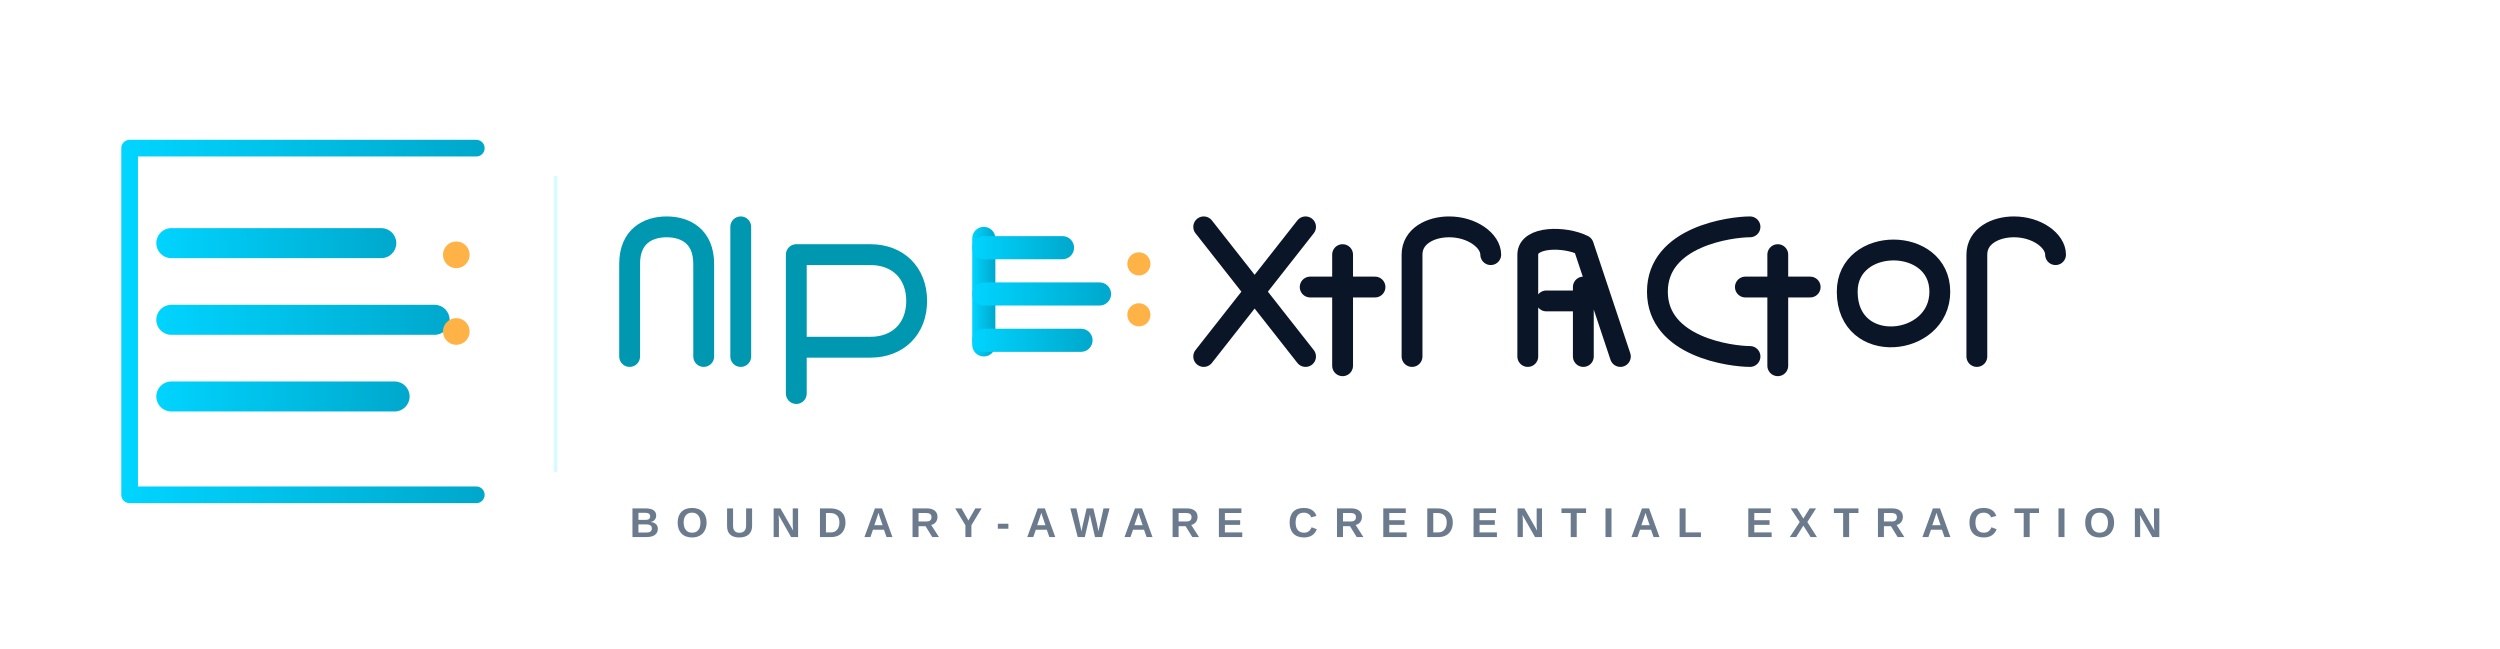
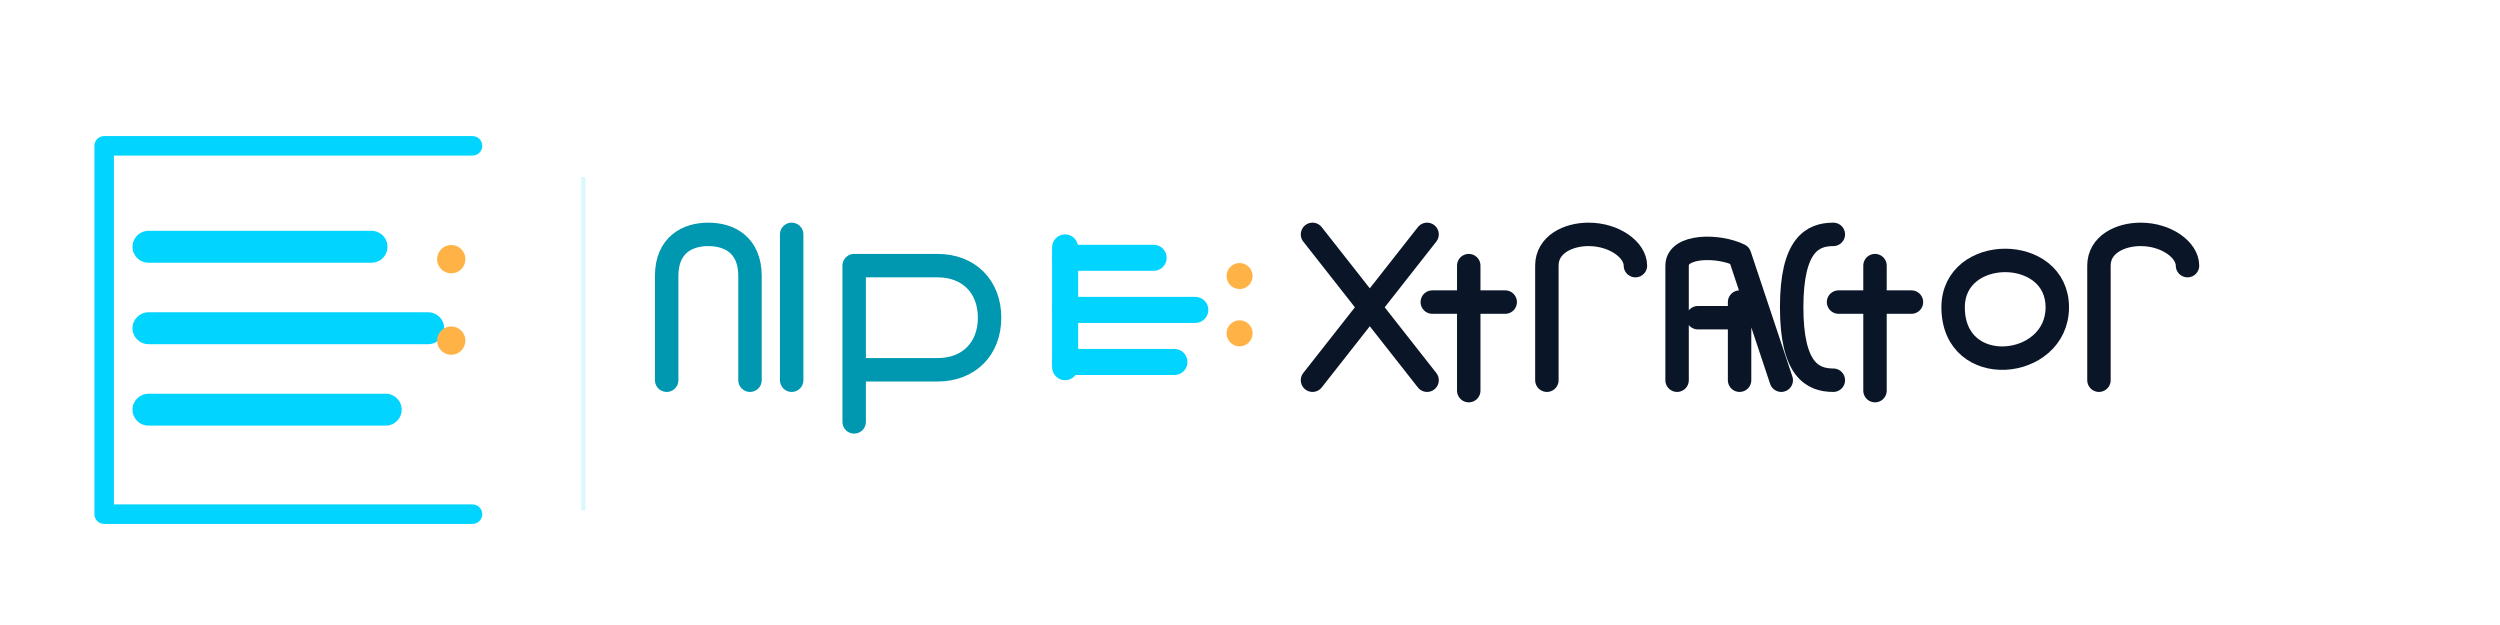
- <svg xmlns="http://www.w3.org/2000/svg" viewBox="0 0 540 140" width="540" height="140" preserveAspectRatio="xMidYMid meet" role="img" aria-labelledby="logo-title logo-desc">
-   <defs>
-     <linearGradient id="cyan" x1="0" y1="0" x2="1" y2="0">
-       <stop offset="0%" stop-color="#00D4FF" />
-       <stop offset="100%" stop-color="#00A8CC" />
-     </linearGradient>
-   </defs>
-   <g transform="translate(28, 32) scale(0.72)">
-     <path d="M 104 0 L 0 0 L 0 104 L 104 104" fill="none" stroke="url(#cyan)" stroke-width="5" stroke-linecap="round" stroke-linejoin="round" />
-     <rect x="8" y="24" width="72" height="9" rx="4.5" fill="url(#cyan)" />
-     <rect x="8" y="47" width="88" height="9" rx="4.5" fill="url(#cyan)" />
-     <rect x="8" y="70" width="76" height="9" rx="4.5" fill="url(#cyan)" />
+ <svg xmlns="http://www.w3.org/2000/svg" viewBox="0 0 480 120" width="480" height="120" preserveAspectRatio="xMidYMid meet" role="img" aria-labelledby="logo-title">
+   <g transform="translate(20, 28) scale(0.68)">
+     <path d="M 104 0 L 0 0 L 0 104 L 104 104" fill="none" stroke="#00D4FF" stroke-width="5.5" stroke-linecap="round" stroke-linejoin="round" />
+     <rect x="8" y="24" width="72" height="9" rx="4.5" fill="#00D4FF" />
+     <rect x="8" y="47" width="88" height="9" rx="4.5" fill="#00D4FF" />
+     <rect x="8" y="70" width="76" height="9" rx="4.5" fill="#00D4FF" />
    <circle cx="98" cy="32" r="4" fill="#FFB347" />
    <circle cx="98" cy="55" r="4" fill="#FFB347" />
  </g>
-   <line x1="120" y1="38" x2="120" y2="102" stroke="#00D4FF" stroke-width="0.8" opacity="0.15" />
+   <line x1="112" y1="34" x2="112" y2="98" stroke="#00D4FF" stroke-width="0.8" opacity="0.15" />
  <g fill="none" stroke="#0098B0" stroke-width="4.5" stroke-linecap="round" stroke-linejoin="round">
-     <path d="M 136,77 L 136,57 C 136,51 140,49 144,49 C 148,49 152,51 152,57 L 152,77" />
-     <path d="M 160,49 L 160,77" />
-     <path d="M 172,55 L 172,85 M 172,55 L 188,55 C 194,55 198,59 198,65 C 198,71 194,75 188,75 L 172,75" />
+     <path d="M 128,73 L 128,53 C 128,47 132,45 136,45 C 140,45 144,47 144,53 L 144,73" />
+     <path d="M 152,45 L 152,73" />
+     <path d="M 164,51 L 164,81 M 164,51 L 180,51 C 186,51 190,55 190,61 C 190,67 186,71 180,71 L 164,71" />
  </g>
  <g>
-     <rect x="210" y="49" width="5" height="28" rx="2.5" fill="url(#cyan)" />
-     <rect x="210" y="51" width="22" height="5" rx="2.5" fill="url(#cyan)" />
-     <rect x="210" y="61" width="30" height="5" rx="2.5" fill="url(#cyan)" />
-     <rect x="210" y="71" width="26" height="5" rx="2.5" fill="url(#cyan)" />
-     <circle cx="246" cy="57" r="2.5" fill="#FFB347" />
-     <circle cx="246" cy="68" r="2.5" fill="#FFB347" />
+     <rect x="202" y="45" width="5" height="28" rx="2.5" fill="#00D4FF" />
+     <rect x="202" y="47" width="22" height="5" rx="2.5" fill="#00D4FF" />
+     <rect x="202" y="57" width="30" height="5" rx="2.5" fill="#00D4FF" />
+     <rect x="202" y="67" width="26" height="5" rx="2.5" fill="#00D4FF" />
+     <circle cx="238" cy="53" r="2.5" fill="#FFB347" />
+     <circle cx="238" cy="64" r="2.5" fill="#FFB347" />
  </g>
  <g fill="none" stroke="#0A1628" stroke-width="4.5" stroke-linecap="round" stroke-linejoin="round">
-     <path d="M 260,49 L 282,77 M 282,49 L 260,77" />
-     <path d="M 290,55 L 290,79 M 283,62 L 297,62" />
-     <path d="M 305,77 L 305,55 C 305,51 309,49 313,49 C 318,49 322,52 322,55" />
-     <path d="M 330,77 L 330,55 C 330,51 338,51 342,53 L 350,77 M 342,62 L 342,77 M 334,65 L 342,65" />
-     <path d="M 378,49 C 374,49 358,51 358,63 C 358,75 374,77 378,77" />
-     <path d="M 384,55 L 384,79 M 377,62 L 391,62" />
-     <path d="M 399,63 C 399,51 419,51 419,63 C 419,75 399,77 399,63 Z" />
-     <path d="M 427,77 L 427,55 C 427,51 431,49 435,49 C 440,49 444,52 444,55" />
+     <path d="M 252,45 L 274,73 M 274,45 L 252,73" />
+     <path d="M 282,51 L 282,75 M 275,58 L 289,58" />
+     <path d="M 297,73 L 297,51 C 297,47 301,45 305,45 C 310,45 314,48 314,51" />
+     <path d="M 322,73 L 322,51 C 322,47 330,47 334,49 L 342,73 M 334,58 L 334,73 M 326,61 L 334,61" />
+     <path d="M 352,73 C 348,73 344,71 344,59 C 344,47 348,45 352,45" />
+     <path d="M 360,51 L 360,75 M 353,58 L 367,58" />
+     <path d="M 375,59 C 375,47 395,47 395,59 C 395,71 375,73 375,59 Z" />
+     <path d="M 403,73 L 403,51 C 403,47 407,45 411,45 C 416,45 420,48 420,51" />
  </g>
-   <text x="136" y="116" font-family="'Segoe UI','Helvetica Neue',Arial,sans-serif" font-weight="600" font-size="9" fill="#6B7B8D" letter-spacing="3.5">BOUNDARY-AWARE CREDENTIAL EXTRACTION</text>
</svg>
